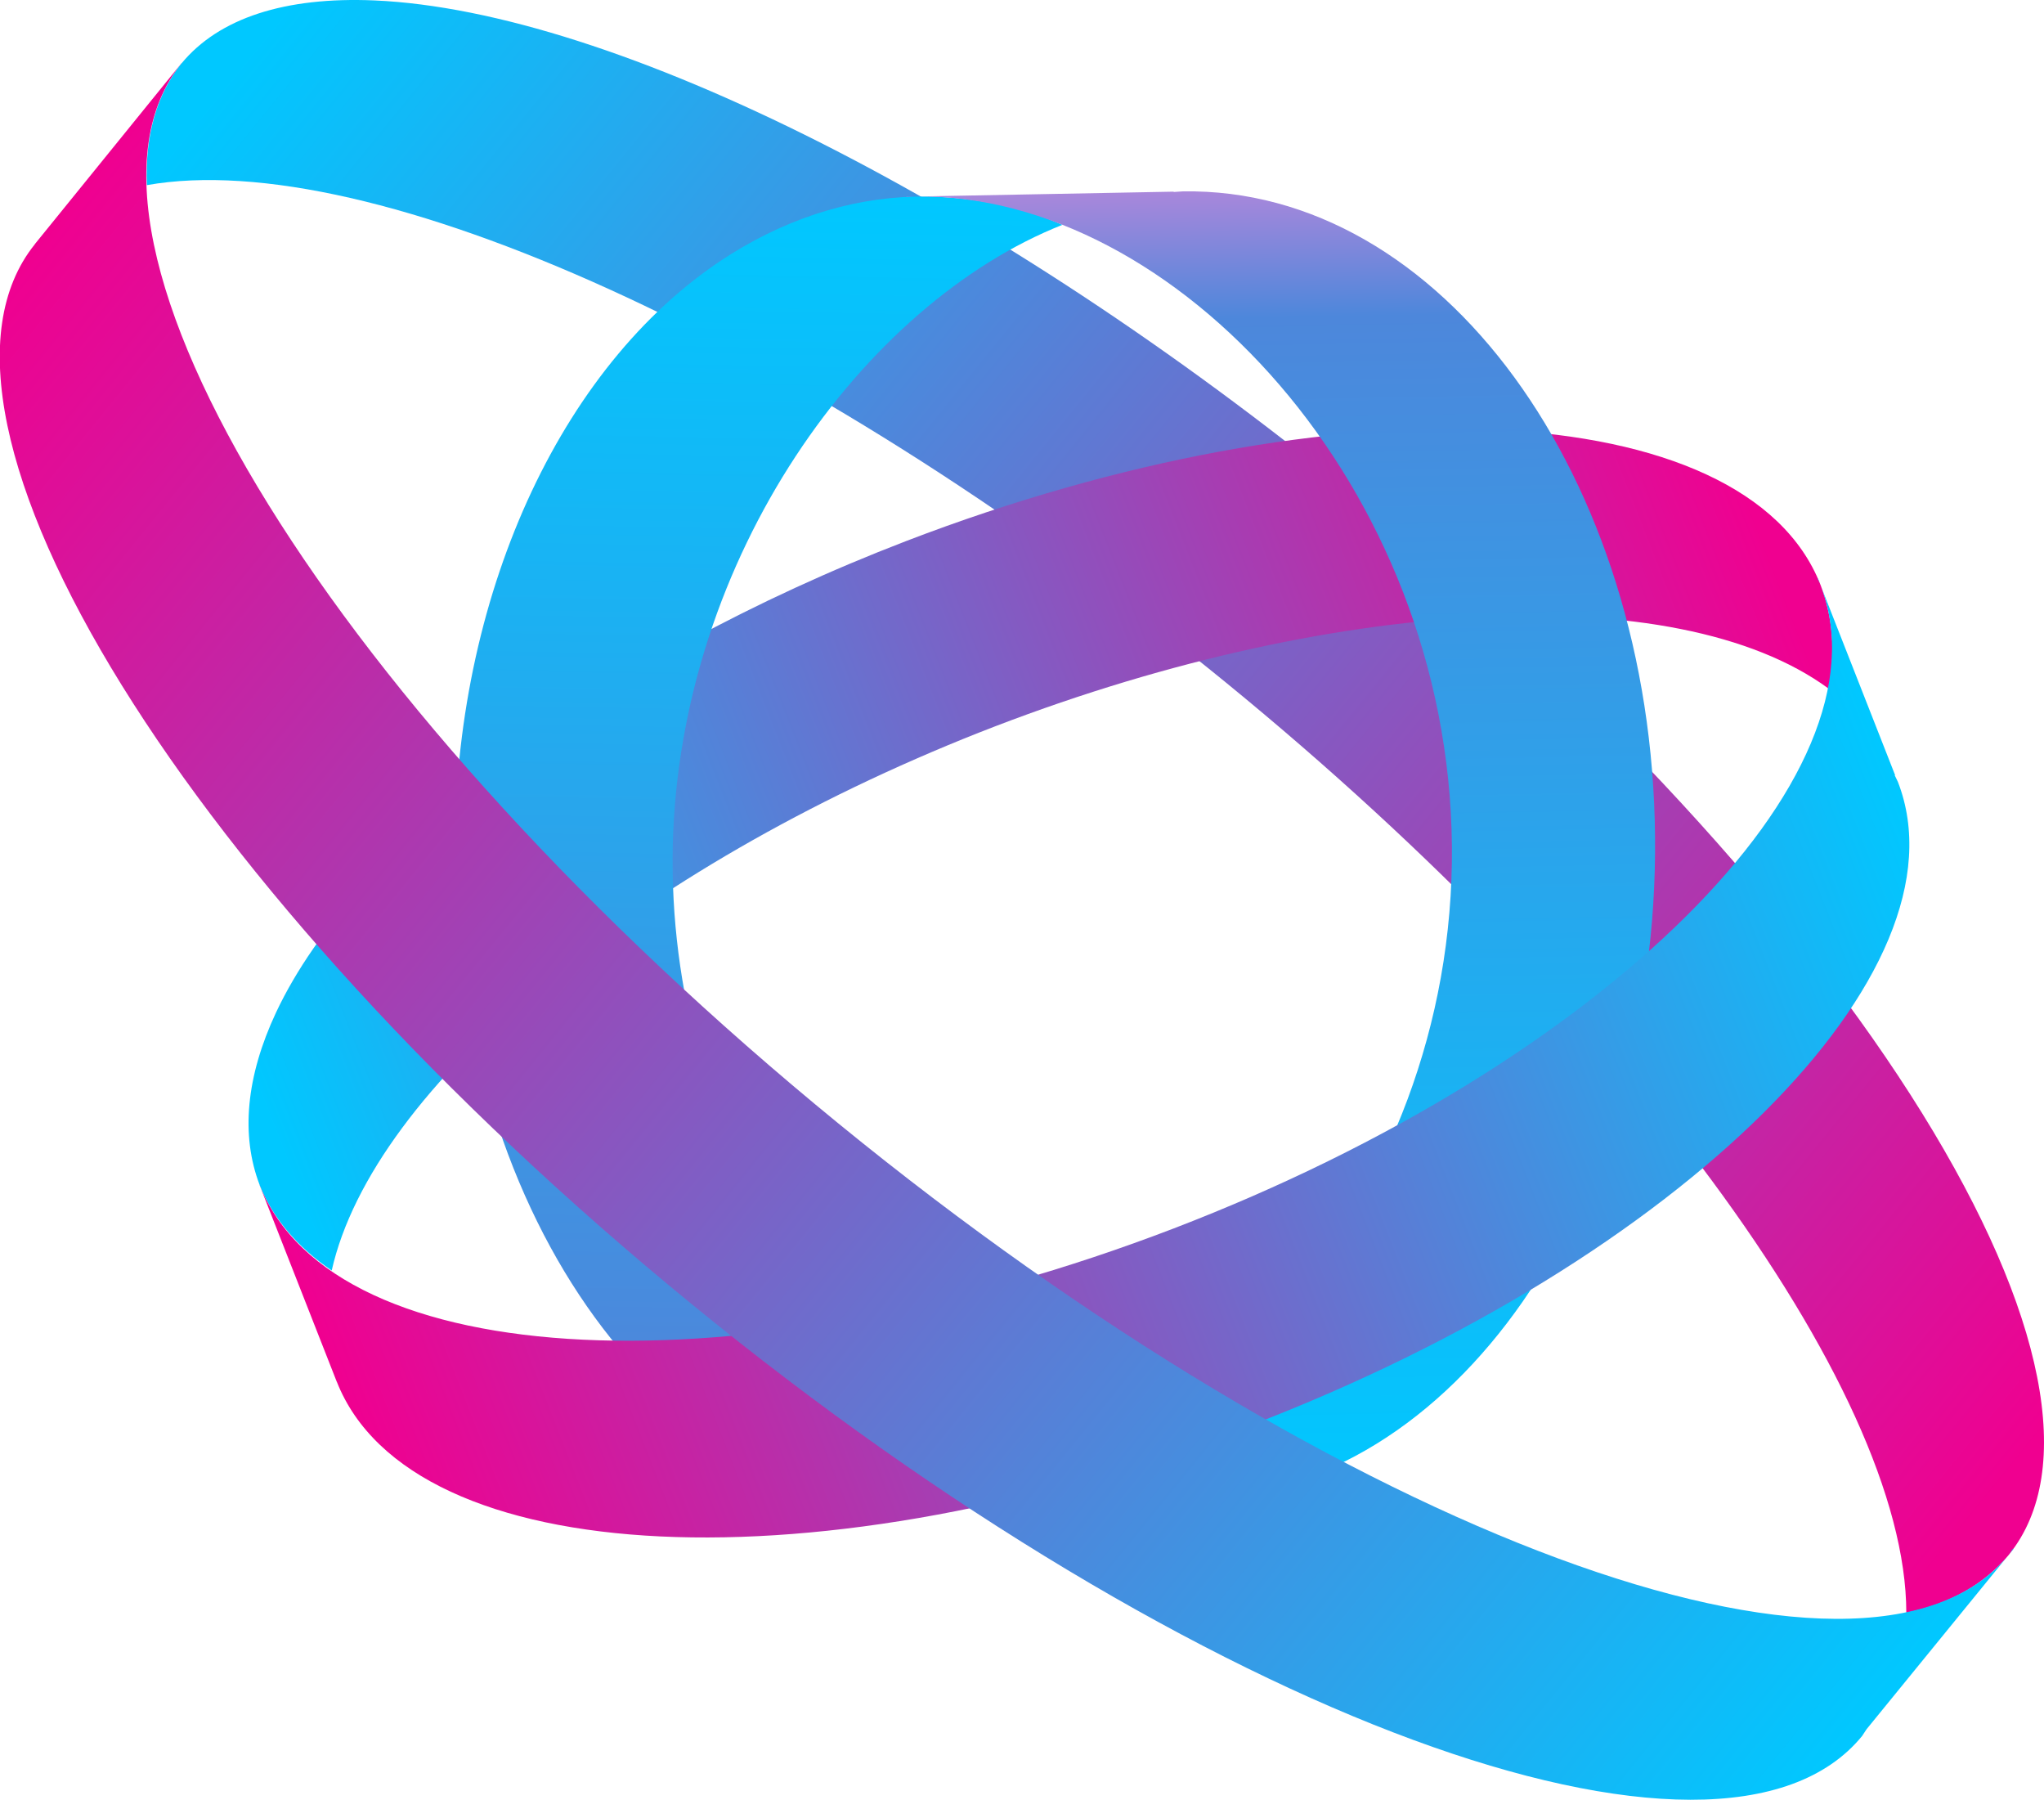
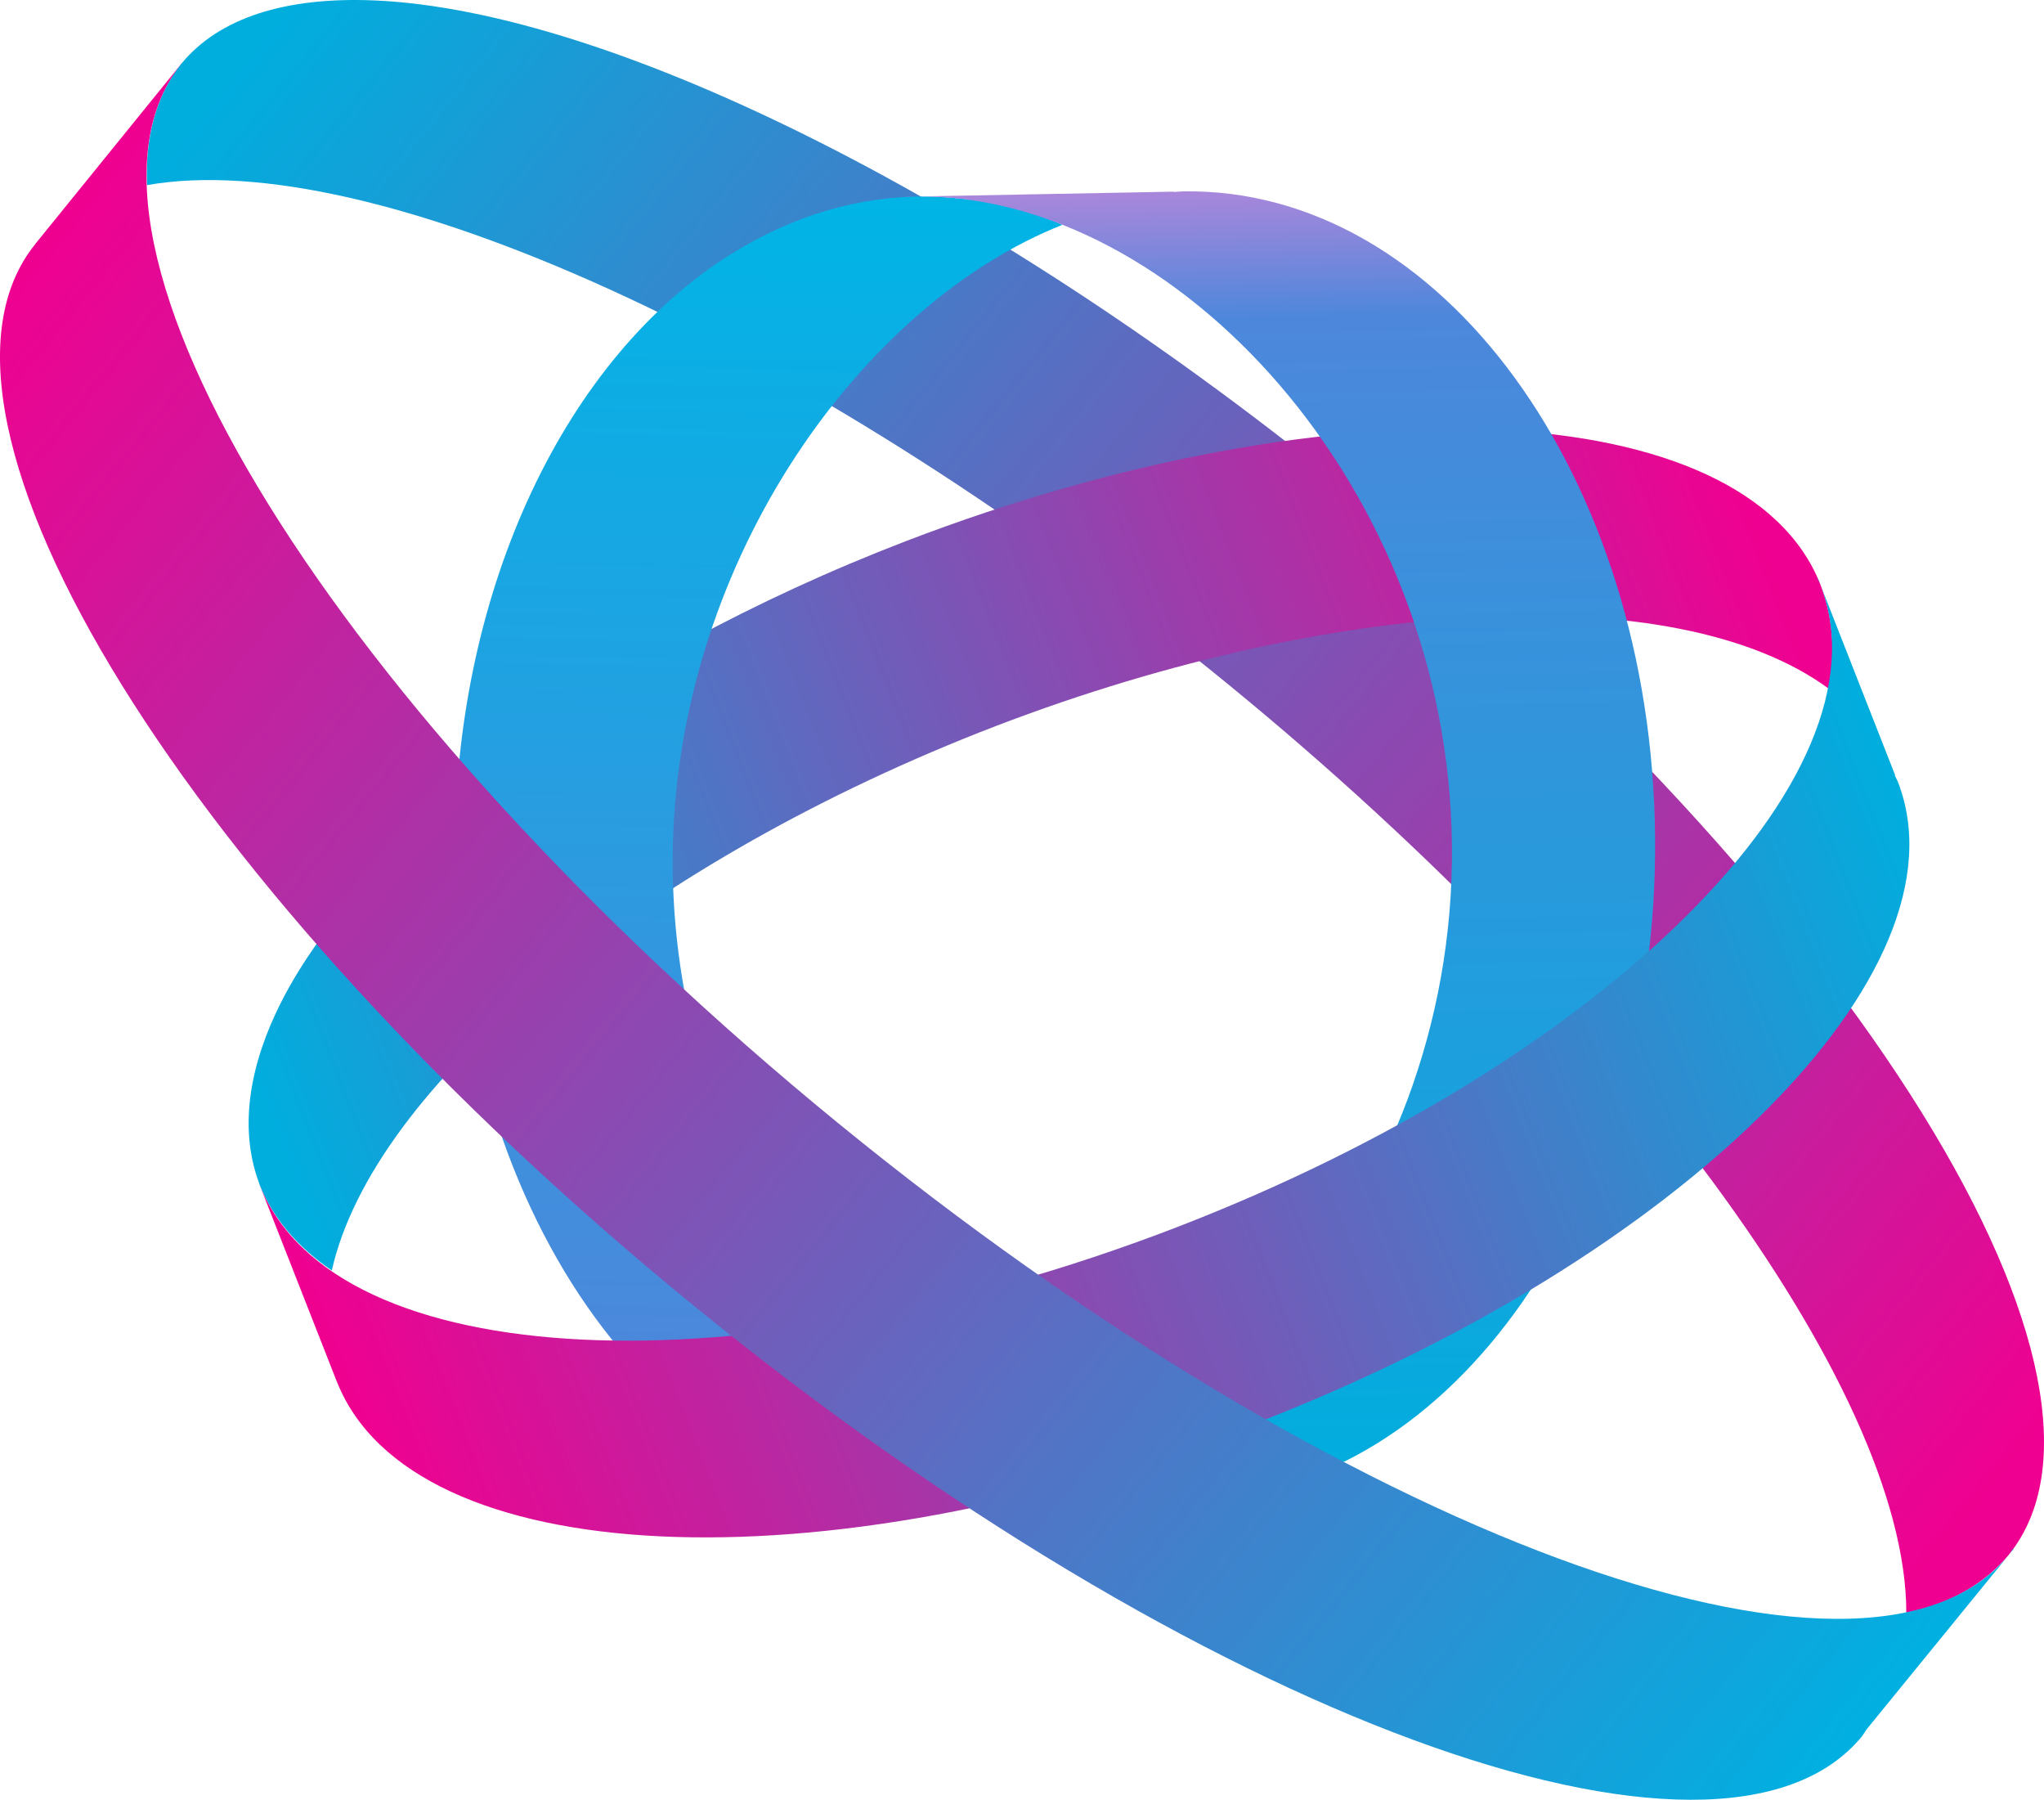
- <svg xmlns="http://www.w3.org/2000/svg" xmlns:ns1="http://www.openswatchbook.org/uri/2009/osb" xmlns:xlink="http://www.w3.org/1999/xlink" width="242.503mm" height="213.447mm" viewBox="0 0 242.503 213.447" version="1.1" id="svg8">
+ <svg xmlns="http://www.w3.org/2000/svg" xmlns:ns1="http://www.openswatchbook.org/uri/2009/osb" xmlns:xlink="http://www.w3.org/1999/xlink" width="242.516mm" height="213.484mm" viewBox="0 0 242.516 213.484" version="1.1" id="svg8">
  <defs id="defs2">
+     <linearGradient id="linearGradient981">
+       <stop id="stop975" offset="0" style="stop-color:#00aede;stop-opacity:1" />
+       <stop style="stop-color:#4d87db;stop-opacity:1;" offset="0.902" id="stop977" />
+       <stop id="stop979" offset="1" style="stop-color:#a987db;stop-opacity:1" />
+     </linearGradient>
+     <linearGradient id="linearGradient973">
+       <stop id="stop969" offset="0" style="stop-color:#f00090;stop-opacity:1" />
+       <stop id="stop971" offset="1" style="stop-color:#00aede;stop-opacity:1" />
+     </linearGradient>
+     <linearGradient id="linearGradient967">
+       <stop style="stop-color:#00aede;stop-opacity:1" offset="0" id="stop963" />
+       <stop style="stop-color:#f00090;stop-opacity:1" offset="1" id="stop965" />
+     </linearGradient>
+     <linearGradient id="linearGradient961">
+       <stop id="stop957" offset="0" style="stop-color:#f00090;stop-opacity:1" />
+       <stop id="stop959" offset="1" style="stop-color:#00b0e1;stop-opacity:1" />
+     </linearGradient>
    <linearGradient id="linearGradient1084">
-       <stop id="stop1080" offset="0" style="stop-color:#00c8ff;stop-opacity:1" />
-       <stop style="stop-color:#4d87db;stop-opacity:1;" offset="0.902" id="stop1086" />
-       <stop id="stop1082" offset="1" style="stop-color:#a987db;stop-opacity:1" />
+       <stop style="stop-color:#00b5e6;stop-opacity:1" offset="0" id="stop1080" />
+       <stop id="stop1086" offset="0.902" style="stop-color:#4d87db;stop-opacity:1;" />
+       <stop style="stop-color:#a987db;stop-opacity:1" offset="1" id="stop1082" />
    </linearGradient>
    <linearGradient id="linearGradient1735-6">
-       <stop id="stop1764" offset="0" style="stop-color:#f00090;stop-opacity:1" />
-       <stop id="stop1766" offset="1" style="stop-color:#00c8ff;stop-opacity:1" />
+       <stop style="stop-color:#f00090;stop-opacity:1" offset="0" id="stop1764" />
+       <stop style="stop-color:#00c8ff;stop-opacity:1" offset="1" id="stop1766" />
    </linearGradient>
    <linearGradient id="linearGradient1735-6-6">
-       <stop style="stop-color:#00c8ff;stop-opacity:1" offset="0" id="stop1731" />
-       <stop style="stop-color:#f00090;stop-opacity:1" offset="1" id="stop1733" />
+       <stop id="stop1731" offset="0" style="stop-color:#00aede;stop-opacity:1" />
+       <stop id="stop1733" offset="1" style="stop-color:#f00090;stop-opacity:1" />
    </linearGradient>
-     <linearGradient id="linearGradient9320" ns1:paint="solid">
-       <stop style="stop-color:#b7bec8;stop-opacity:1;" offset="0" id="stop9318" />
+     <linearGradient ns1:paint="solid" id="linearGradient9320">
+       <stop id="stop9318" offset="0" style="stop-color:#b7bec8;stop-opacity:1;" />
    </linearGradient>
    <linearGradient id="linearGradient1500">
-       <stop id="stop1496" offset="0" style="stop-color:#03e0ff;stop-opacity:0.78" />
-       <stop id="stop1498" offset="1" style="stop-color:#2cbf87;stop-opacity:0;" />
+       <stop style="stop-color:#03e0ff;stop-opacity:0.78" offset="0" id="stop1496" />
+       <stop style="stop-color:#2cbf87;stop-opacity:0;" offset="1" id="stop1498" />
    </linearGradient>
    <linearGradient id="linearGradient1372">
-       <stop style="stop-color:#ff0dff;stop-opacity:1" offset="0" id="stop1368" />
-       <stop style="stop-color:#bb56bb;stop-opacity:0;" offset="1" id="stop1370" />
+       <stop id="stop1368" offset="0" style="stop-color:#ff0dff;stop-opacity:1" />
+       <stop id="stop1370" offset="1" style="stop-color:#bb56bb;stop-opacity:0;" />
    </linearGradient>
-     <radialGradient xlink:href="#linearGradient1500" id="radialGradient892-0" cx="113.771" cy="107.883" fx="113.771" fy="107.883" r="38.305" gradientTransform="matrix(-1.174249,-1.316062e-7,5.2691718e-7,-4.835142,239.4286,629.3836)" gradientUnits="userSpaceOnUse" />
-     <radialGradient xlink:href="#linearGradient1372" id="radialGradient1374" cx="193.146" cy="153.731" fx="193.146" fy="153.731" r="41.83" gradientTransform="matrix(0.9998078,0.01960412,-0.06325241,3.225866,-77.55154,-245.0341)" gradientUnits="userSpaceOnUse" />
-     <linearGradient xlink:href="#linearGradient1735-6-6" id="linearGradient1737" x1="174.366" y1="365.289" x2="1471.315" y2="365.289" gradientUnits="userSpaceOnUse" gradientTransform="matrix(0.3944827,-0.1535467,0.1981361,0.5046868,-382.5366,-20.94865)" />
-     <linearGradient gradientTransform="matrix(1.75288,1.421051,-1.421051,1.75288,24.56586,-478.2479)" y2="221.631" x2="332.129" y1="221.631" x1="-25.482" gradientUnits="userSpaceOnUse" id="linearGradient887" xlink:href="#linearGradient1735-6" />
-     <linearGradient y2="365.289" x2="1471.315" y1="365.289" x1="174.366" gradientTransform="matrix(0.4637827,0.3759865,-0.3759865,0.4637827,-173.7031,-465.7631)" gradientUnits="userSpaceOnUse" id="linearGradient889" xlink:href="#linearGradient1735-6-6" />
-     <clipPath id="clipPath948" clipPathUnits="userSpaceOnUse">
-       <path id="path950" d="m 4.422,259.676 10.703,-61.663 264.8,11.723 8.244,63.644 -116.716,42.599 z" style="fill:none;stroke:#000000;stroke-width:0.265px;stroke-linecap:butt;stroke-linejoin:miter;stroke-opacity:1" />
+     <radialGradient gradientUnits="userSpaceOnUse" gradientTransform="matrix(-1.174249,-1.316062e-7,5.2691718e-7,-4.835142,239.4286,629.3836)" r="38.305" fy="107.883" fx="113.771" cy="107.883" cx="113.771" id="radialGradient892-0" xlink:href="#linearGradient1500" />
+     <radialGradient gradientUnits="userSpaceOnUse" gradientTransform="matrix(0.9998078,0.01960412,-0.06325241,3.225866,-77.55154,-245.0341)" r="41.83" fy="153.731" fx="193.146" cy="153.731" cx="193.146" id="radialGradient1374" xlink:href="#linearGradient1372" />
+     <linearGradient gradientTransform="matrix(0.1367977,-0.05324652,0.06870911,0.175014,-196.8745,61.94768)" gradientUnits="userSpaceOnUse" y2="365.289" x2="1471.315" y1="365.289" x1="174.366" id="linearGradient1737" xlink:href="#linearGradient1735-6-6" />
+     <linearGradient xlink:href="#linearGradient961" id="linearGradient887" gradientUnits="userSpaceOnUse" x1="-25.482" y1="221.631" x2="332.129" y2="221.631" gradientTransform="matrix(1.75288,1.421051,-1.421051,1.75288,24.56586,-478.2479)" />
+     <linearGradient xlink:href="#linearGradient967" id="linearGradient889" gradientUnits="userSpaceOnUse" gradientTransform="matrix(0.1608294,0.1303836,-0.1303836,0.1608294,-124.4557,-92.30389)" x1="174.366" y1="365.289" x2="1471.315" y2="365.289" />
+     <clipPath clipPathUnits="userSpaceOnUse" id="clipPath948">
+       <path style="fill:none;stroke:#000000;stroke-width:0.265px;stroke-linecap:butt;stroke-linejoin:miter;stroke-opacity:1" d="m 4.422,259.676 10.703,-61.663 264.8,11.723 8.244,63.644 -116.716,42.599 z" id="path950" />
    </clipPath>
-     <linearGradient gradientTransform="matrix(-0.00921921,0.5541307,1.148844,0.02174839,364.2393,151.6672)" y2="221.631" x2="332.129" y1="221.631" x1="-25.482" gradientUnits="userSpaceOnUse" id="linearGradient966" xlink:href="#linearGradient1084" />
-     <linearGradient gradientTransform="matrix(1.490958,-0.5803339,0.7488608,1.907478,-330.624,-172.2791)" y2="221.631" x2="332.129" y1="221.631" x1="-25.482" gradientUnits="userSpaceOnUse" id="linearGradient994" xlink:href="#linearGradient1735-6" />
-     <linearGradient gradientUnits="userSpaceOnUse" y2="151.255" x2="332.112" y1="151.255" x1="-25.47" id="linearGradient1032" xlink:href="#linearGradient1735-6" />
-     <linearGradient gradientTransform="matrix(-0.9993703,-0.01604448,-0.07847081,0.9993703,320.1721,2.569307)" y2="151.255" x2="332.112" y1="151.255" x1="-25.47" gradientUnits="userSpaceOnUse" id="linearGradient1039" xlink:href="#linearGradient1084" />
+     <linearGradient xlink:href="#linearGradient981" id="linearGradient966" gradientUnits="userSpaceOnUse" x1="-25.482" y1="221.631" x2="332.129" y2="221.631" gradientTransform="matrix(-0.00921921,0.5541307,1.148844,0.02174839,364.2393,151.6672)" />
+     <linearGradient xlink:href="#linearGradient973" id="linearGradient994" gradientUnits="userSpaceOnUse" x1="-25.482" y1="221.631" x2="332.129" y2="221.631" gradientTransform="matrix(0.5170306,-0.2012467,0.259688,0.6614701,-178.8724,9.469717)" />
+     <linearGradient xlink:href="#linearGradient1735-6" id="linearGradient1032" x1="-25.47" y1="151.255" x2="332.112" y2="151.255" gradientUnits="userSpaceOnUse" />
+     <linearGradient xlink:href="#linearGradient1084" id="linearGradient1039" gradientUnits="userSpaceOnUse" x1="-25.47" y1="151.255" x2="332.112" y2="151.255" gradientTransform="matrix(-0.9993703,-0.01604448,-0.07847081,0.9993703,320.1721,2.569307)" />
  </defs>
-   <g id="layer1" transform="translate(15.52069,-36.8668)">
-     <g transform="matrix(0.3467774,0,0,0.3467774,98.19351,117.6543)" id="layer1-3">
-       <g id="g937">
-         <path style="fill:url(#linearGradient889);fill-opacity:1;stroke:none;stroke-width:0.597;stroke-miterlimit:4;stroke-dasharray:none;stroke-opacity:1" d="M 134.684,-63.873 C 12.837,-163.316 -117.725,-229.258 -199.824,-232.82 c -30.666,-1.3 -53.181,6.049 -65.991,21.539 l -0.023,-0.018 -0.002,0.005 c -8.381,10.556 -12.492,24.459 -11.826,41.651 76.695,-13.604 224.277,53.59 362.966,165.106 C 226.359,109.064 324.238,241.498 324.281,318.658 c 15.236,-3.085 26.77,-9.969 34.825,-19.525 l 0.395,-0.487 C 382.542,269.981 371.814,215.722 329.671,147.766 287.528,79.809 217.408,3.701 134.684,-63.873 Z" id="ellipse1686" />
-         <path id="path1775" d="M -17.879,-47.915 C -121.966,-7.902 -206.128,55.064 -233.508,113.407 c -10.207,21.808 -12.105,41.927 -5.564,58.968 l -0.018,0.007 0.001,0.005 c 4.563,11.357 12.87,21.199 24.658,29.216 C -200.262,138.724 -110.266,63.963 7.081,17.592 126.553,-29.483 245.652,-35.597 297.662,2.541 300.219,-10.14 299.016,-22.021 295.027,-32.645 l -0.208,-0.53 C 269.196,-97.82 129.338,-104.412 -17.879,-47.915 Z" style="fill:url(#linearGradient1737);fill-opacity:1;stroke:none;stroke-width:0.479;stroke-miterlimit:4;stroke-dasharray:none;stroke-opacity:1" />
-         <g id="g1099" transform="matrix(2.25654,0,0,2.25654,-1287.159,-500.7159)">
-           <g id="g1092">
-             <g id="g1037" transform="matrix(1,0,0,-1,2.645824,487.9303)">
-               <g style="fill:url(#linearGradient1032);fill-opacity:1" transform="matrix(-0.00921921,0.5541307,1.148844,0.02174839,364.2393,151.6672)" id="g971">
-                 <path style="fill:url(#linearGradient1039);fill-opacity:1;stroke:none;stroke-width:0.265;stroke-miterlimit:4;stroke-dasharray:none;stroke-opacity:1" d="m 157.937,111.949 c 69.671,0.891 131.902,15.635 159.437,37.777 10.276,8.281 15.281,17.18 14.668,26.083 l 0.012,2e-4 -1.6e-4,0.002 c -0.529,5.968 -2.975,12.007 -8.449,17.655 C 303.061,167.033 234.893,142.291 156.103,140.709 75.912,139.162 3.693,161.64 -19.925,187.827 c -3.964,-5.381 -5.807,-10.914 -5.479,-16.45 l 0.022,-0.278 c 2.805,-33.91 84.797,-60.365 183.319,-59.15 z" id="path962" />
-               </g>
-               <path id="path960" d="m 563.156,141.308 40.389,0.765 0.141,0.003 -1.1e-4,0.007 c 39.003,0.778 70.183,45.65 69.694,100.3 -0.493,54.729 -32.557,98.552 -71.619,97.883 -0.457,-0.024 -0.914,-0.055 -1.371,-0.091 l -8.2e-4,0.05 -38.935,-0.737 c 38.971,0.496 80.627,-43.849 81.125,-98.45 0.489,-54.649 -40.42,-98.011 -79.423,-98.789 z m -3.296,198.098 c 0.345,0.027 0.69,0.05 1.036,0.069 l -1.037,-0.02 z" style="fill:url(#linearGradient966);fill-opacity:1;stroke:none;stroke-width:0.211;stroke-miterlimit:4;stroke-dasharray:none;stroke-opacity:1" />
-             </g>
+   <g id="layer1" transform="translate(177.9469,11.5753)">
+     <path style="fill:url(#linearGradient889);fill-opacity:1;stroke:none;stroke-width:0.207;stroke-miterlimit:4;stroke-dasharray:none;stroke-opacity:1" d="M -17.514,47.062 C -59.768,12.578 -105.044,-10.289 -133.514,-11.524 c -10.634,-0.451 -18.442,2.098 -22.884,7.469 l -0.008,-0.006 -6.9e-4,0.002 c -2.906,3.66 -4.332,8.482 -4.101,14.444 26.596,-4.718 77.774,18.584 125.868,57.255 48.916,39.394 82.858,85.319 82.873,112.077 5.284,-1.07 9.283,-3.457 12.076,-6.771 l 0.137,-0.169 C 68.437,162.835 64.717,144.02 50.103,120.454 35.489,96.888 11.173,70.496 -17.514,47.062 Z" id="ellipse1686" />
+     <path id="path1775" d="m -70.42,52.596 c -36.095,13.876 -65.28,35.711 -74.775,55.943 -3.539,7.562 -4.198,14.539 -1.929,20.449 l -0.006,0.002 3.5e-4,0.002 c 1.582,3.938 4.463,7.351 8.551,10.132 4.913,-21.805 36.122,-47.73 76.815,-63.811 41.43,-16.324 82.731,-18.445 100.767,-5.219 0.887,-4.397 0.47,-8.517 -0.914,-12.202 L 38.017,57.708 C 29.132,35.291 -19.368,33.004 -70.419,52.596 Z" style="fill:url(#linearGradient1737);fill-opacity:1;stroke:none;stroke-width:0.166;stroke-miterlimit:4;stroke-dasharray:none;stroke-opacity:1" />
+     <g id="g1099" transform="matrix(0.7825171,0,0,0.7825171,-510.5772,-104.4247)">
+       <g id="g1092">
+         <g id="g1037" transform="matrix(1,0,0,-1,2.645824,487.9303)">
+           <g style="fill:url(#linearGradient1032);fill-opacity:1" transform="matrix(-0.00921921,0.5541307,1.148844,0.02174839,364.2393,151.6672)" id="g971">
+             <path style="fill:url(#linearGradient1039);fill-opacity:1;stroke:none;stroke-width:0.265;stroke-miterlimit:4;stroke-dasharray:none;stroke-opacity:1" d="m 157.937,111.949 c 69.671,0.891 131.902,15.635 159.437,37.777 10.276,8.281 15.281,17.18 14.668,26.083 l 0.012,2e-4 -1.6e-4,0.002 c -0.529,5.968 -2.975,12.007 -8.449,17.655 C 303.061,167.033 234.893,142.291 156.103,140.709 75.912,139.162 3.693,161.64 -19.925,187.827 c -3.964,-5.381 -5.807,-10.914 -5.479,-16.45 l 0.022,-0.278 c 2.805,-33.91 84.797,-60.365 183.319,-59.15 z" id="path962" />
          </g>
-         </g>
-         <path id="path1773" d="m -239.108,172.389 26.327,67.06 0.092,0.235 0.018,-0.007 a 126.151,286.082 69.068 0 0 312.737,14.821 126.151,286.082 69.068 0 0 221.321,-220.07 126.151,286.082 69.068 0 0 -1.071,-2.209 l 0.133,-0.052 -25.38,-64.646 A 126.151,286.082 69.068 0 1 73.647,187.204 126.151,286.082 69.068 0 1 -239.09,172.382 Z M 293.898,-35.076 a 126.151,286.082 69.068 0 1 0.809,1.669 l -0.676,-1.721 z" style="fill:url(#linearGradient994);fill-opacity:1;stroke:none;stroke-width:0.479;stroke-miterlimit:4;stroke-dasharray:none;stroke-opacity:1" />
-         <g id="g924">
-           <path id="ellipse1657-4" d="m -265.859,-211.315 -49.959,61.625 -0.175,0.215 0.023,0.018 c -48.12,59.614 52.434,221.835 224.762,362.601 172.582,140.968 351.833,207.076 400.368,147.658 0.516,-0.738 1.013,-1.492 1.49,-2.262 l 0.133,-0.174 48.185,-59.106 C 310.002,358.097 131.111,291.933 -41.075,151.304 -213.402,10.537 -313.957,-151.684 -265.837,-211.298 Z m 626.641,508.015 c -0.364,0.579 -0.739,1.148 -1.125,1.709 l 1.282,-1.582 z" style="fill:url(#linearGradient887);fill-opacity:1;stroke:none;stroke-width:0.597;stroke-miterlimit:4;stroke-dasharray:none;stroke-opacity:1" />
+           <path id="path960" d="m 563.156,141.308 40.389,0.765 0.141,0.003 -1.1e-4,0.007 c 39.003,0.778 70.183,45.65 69.694,100.3 -0.493,54.729 -32.557,98.552 -71.619,97.883 -0.457,-0.024 -0.914,-0.055 -1.371,-0.091 l -8.2e-4,0.05 -38.935,-0.737 c 38.971,0.496 80.627,-43.849 81.125,-98.45 0.489,-54.649 -40.42,-98.011 -79.423,-98.789 z m -3.296,198.098 c 0.345,0.027 0.69,0.05 1.036,0.069 l -1.037,-0.02 z" style="fill:url(#linearGradient966);fill-opacity:1;stroke:none;stroke-width:0.211;stroke-miterlimit:4;stroke-dasharray:none;stroke-opacity:1" />
        </g>
      </g>
    </g>
+     <path id="path1773" d="m -147.137,128.993 9.13,23.255 0.032,0.081 0.006,-0.002 a 43.746,99.207 69.068 0 0 108.45,5.14 43.746,99.207 69.068 0 0 76.749,-76.315 43.746,99.207 69.068 0 0 -0.371,-0.766 l 0.046,-0.018 -8.801,-22.418 a 43.746,99.207 69.068 0 1 -76.785,76.181 43.746,99.207 69.068 0 1 -108.45,-5.14 z M 37.698,57.049 a 43.746,99.207 69.068 0 1 0.281,0.579 l -0.234,-0.597 z" style="fill:url(#linearGradient994);fill-opacity:1;stroke:none;stroke-width:0.166;stroke-miterlimit:4;stroke-dasharray:none;stroke-opacity:1" />
+     <g id="g924" transform="matrix(0.3467774,0,0,0.3467774,-64.20435,69.22442)">
+       <path id="ellipse1657-4" d="m -265.859,-211.315 -49.959,61.625 -0.175,0.215 0.023,0.018 c -48.12,59.614 52.434,221.835 224.762,362.601 172.582,140.968 351.833,207.076 400.368,147.658 0.516,-0.738 1.013,-1.492 1.49,-2.262 l 0.133,-0.174 48.185,-59.106 C 310.002,358.097 131.111,291.933 -41.075,151.304 -213.402,10.537 -313.957,-151.684 -265.837,-211.298 Z m 626.641,508.015 c -0.364,0.579 -0.739,1.148 -1.125,1.709 l 1.282,-1.582 z" style="fill:url(#linearGradient887);fill-opacity:1;stroke:none;stroke-width:0.597;stroke-miterlimit:4;stroke-dasharray:none;stroke-opacity:1" />
+     </g>
  </g>
</svg>
